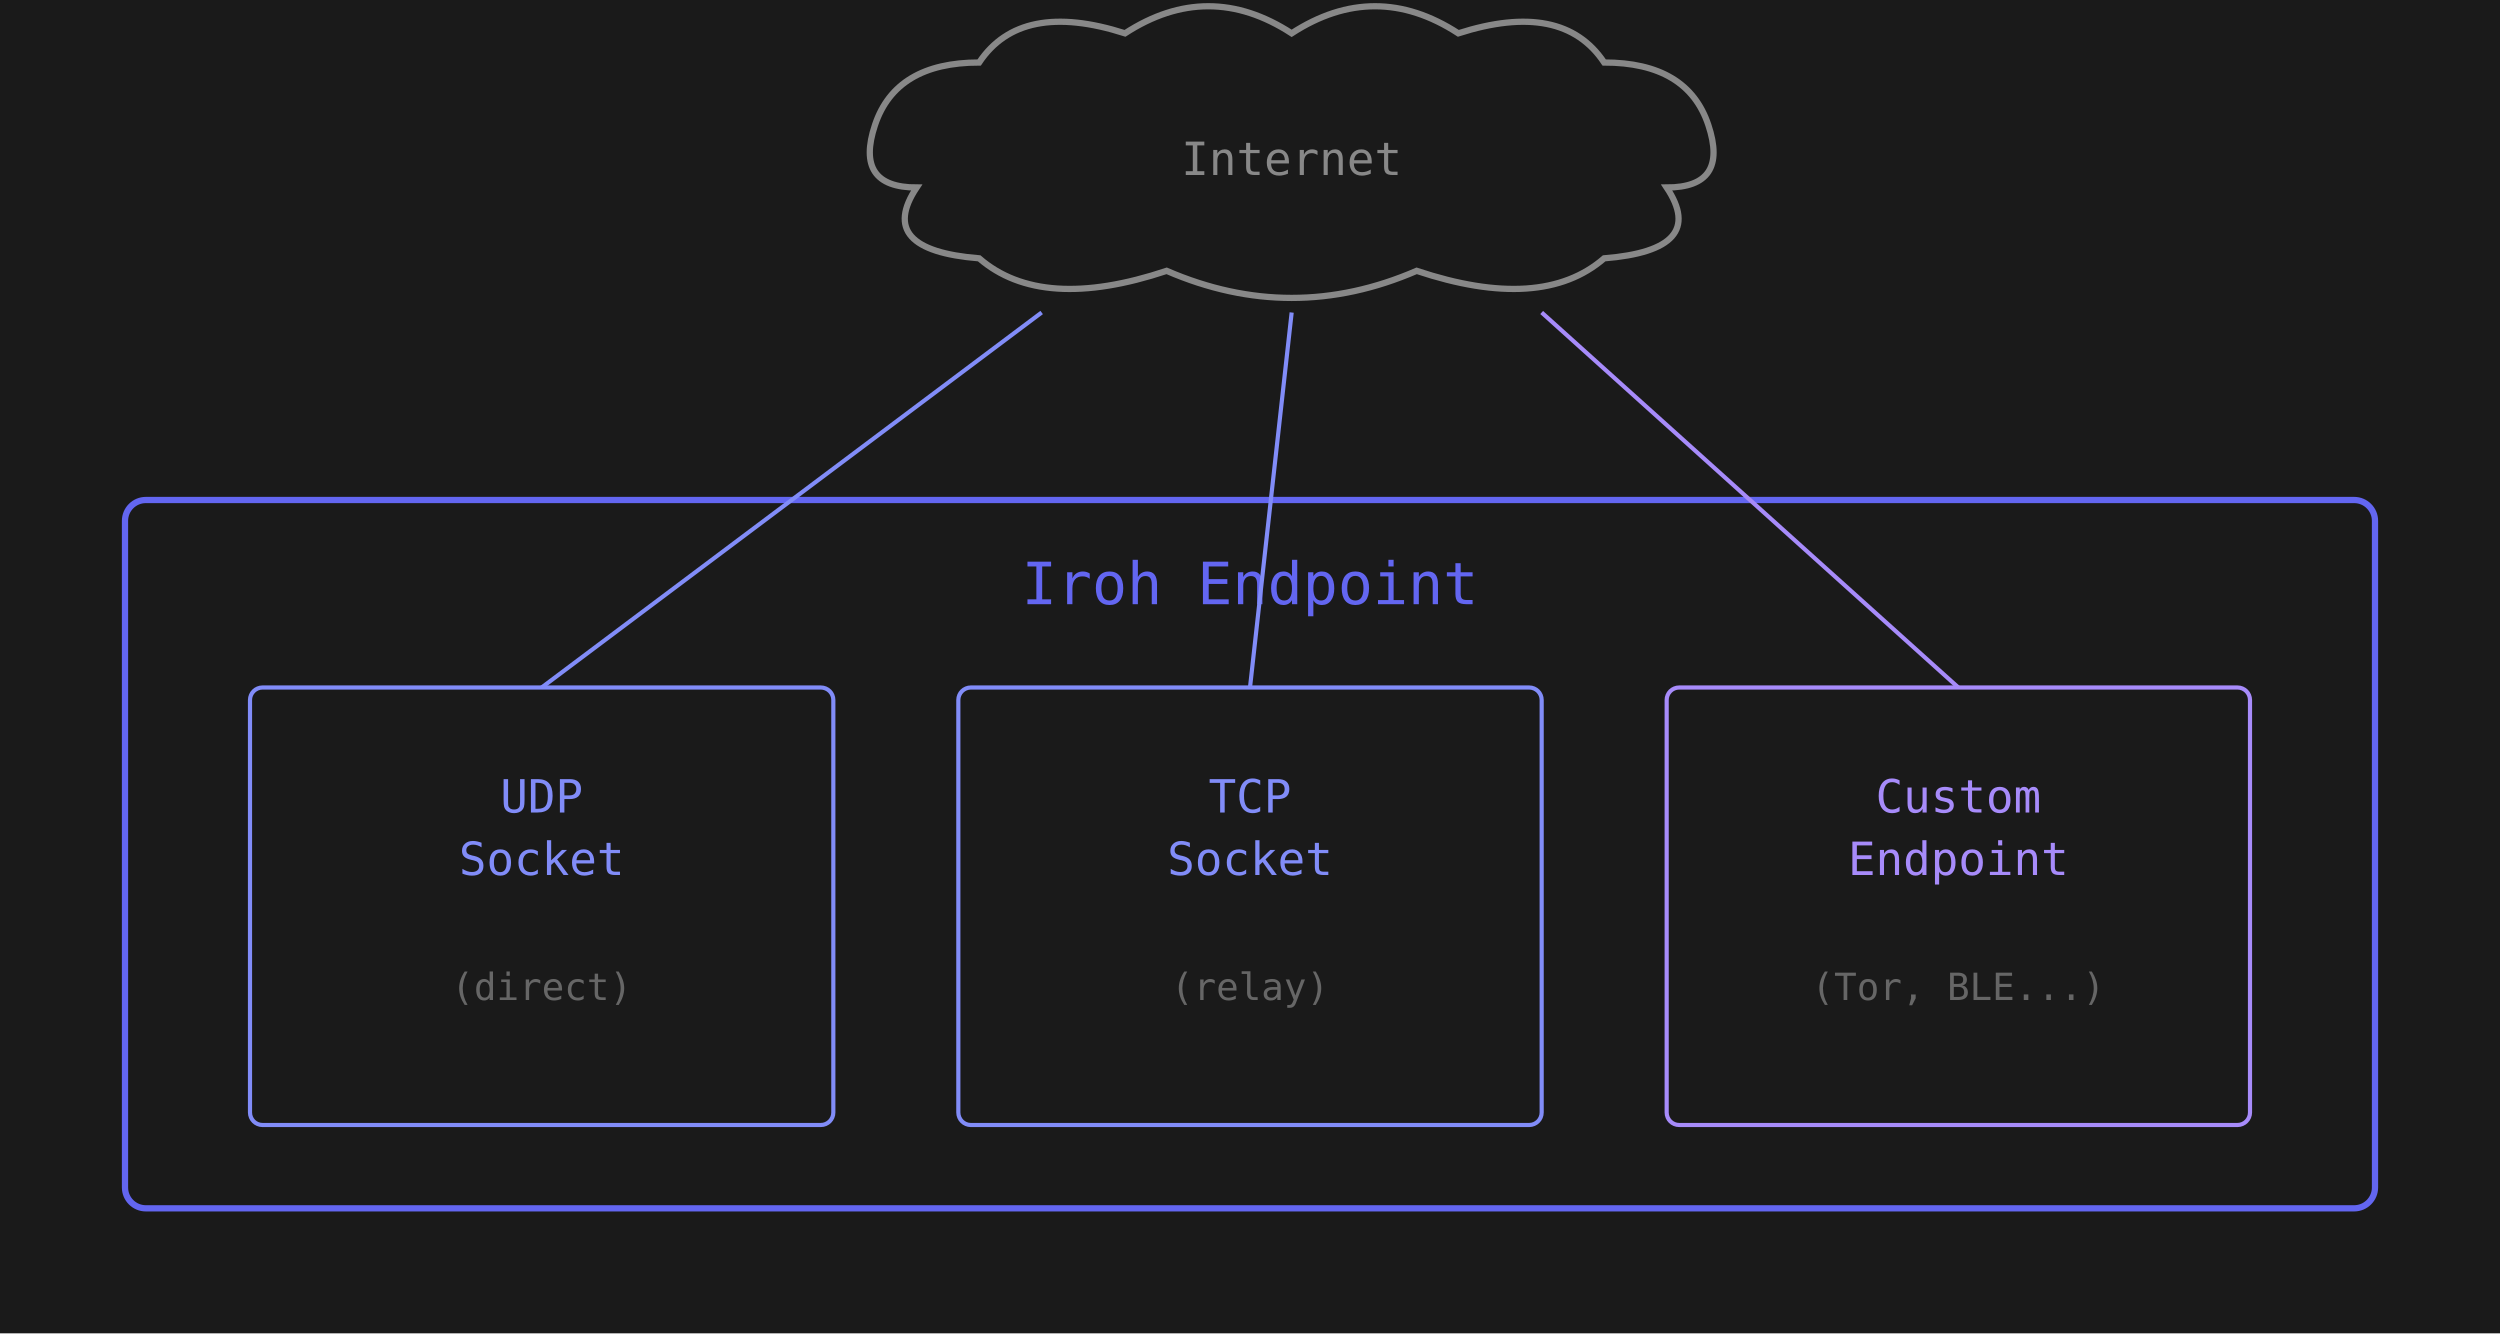
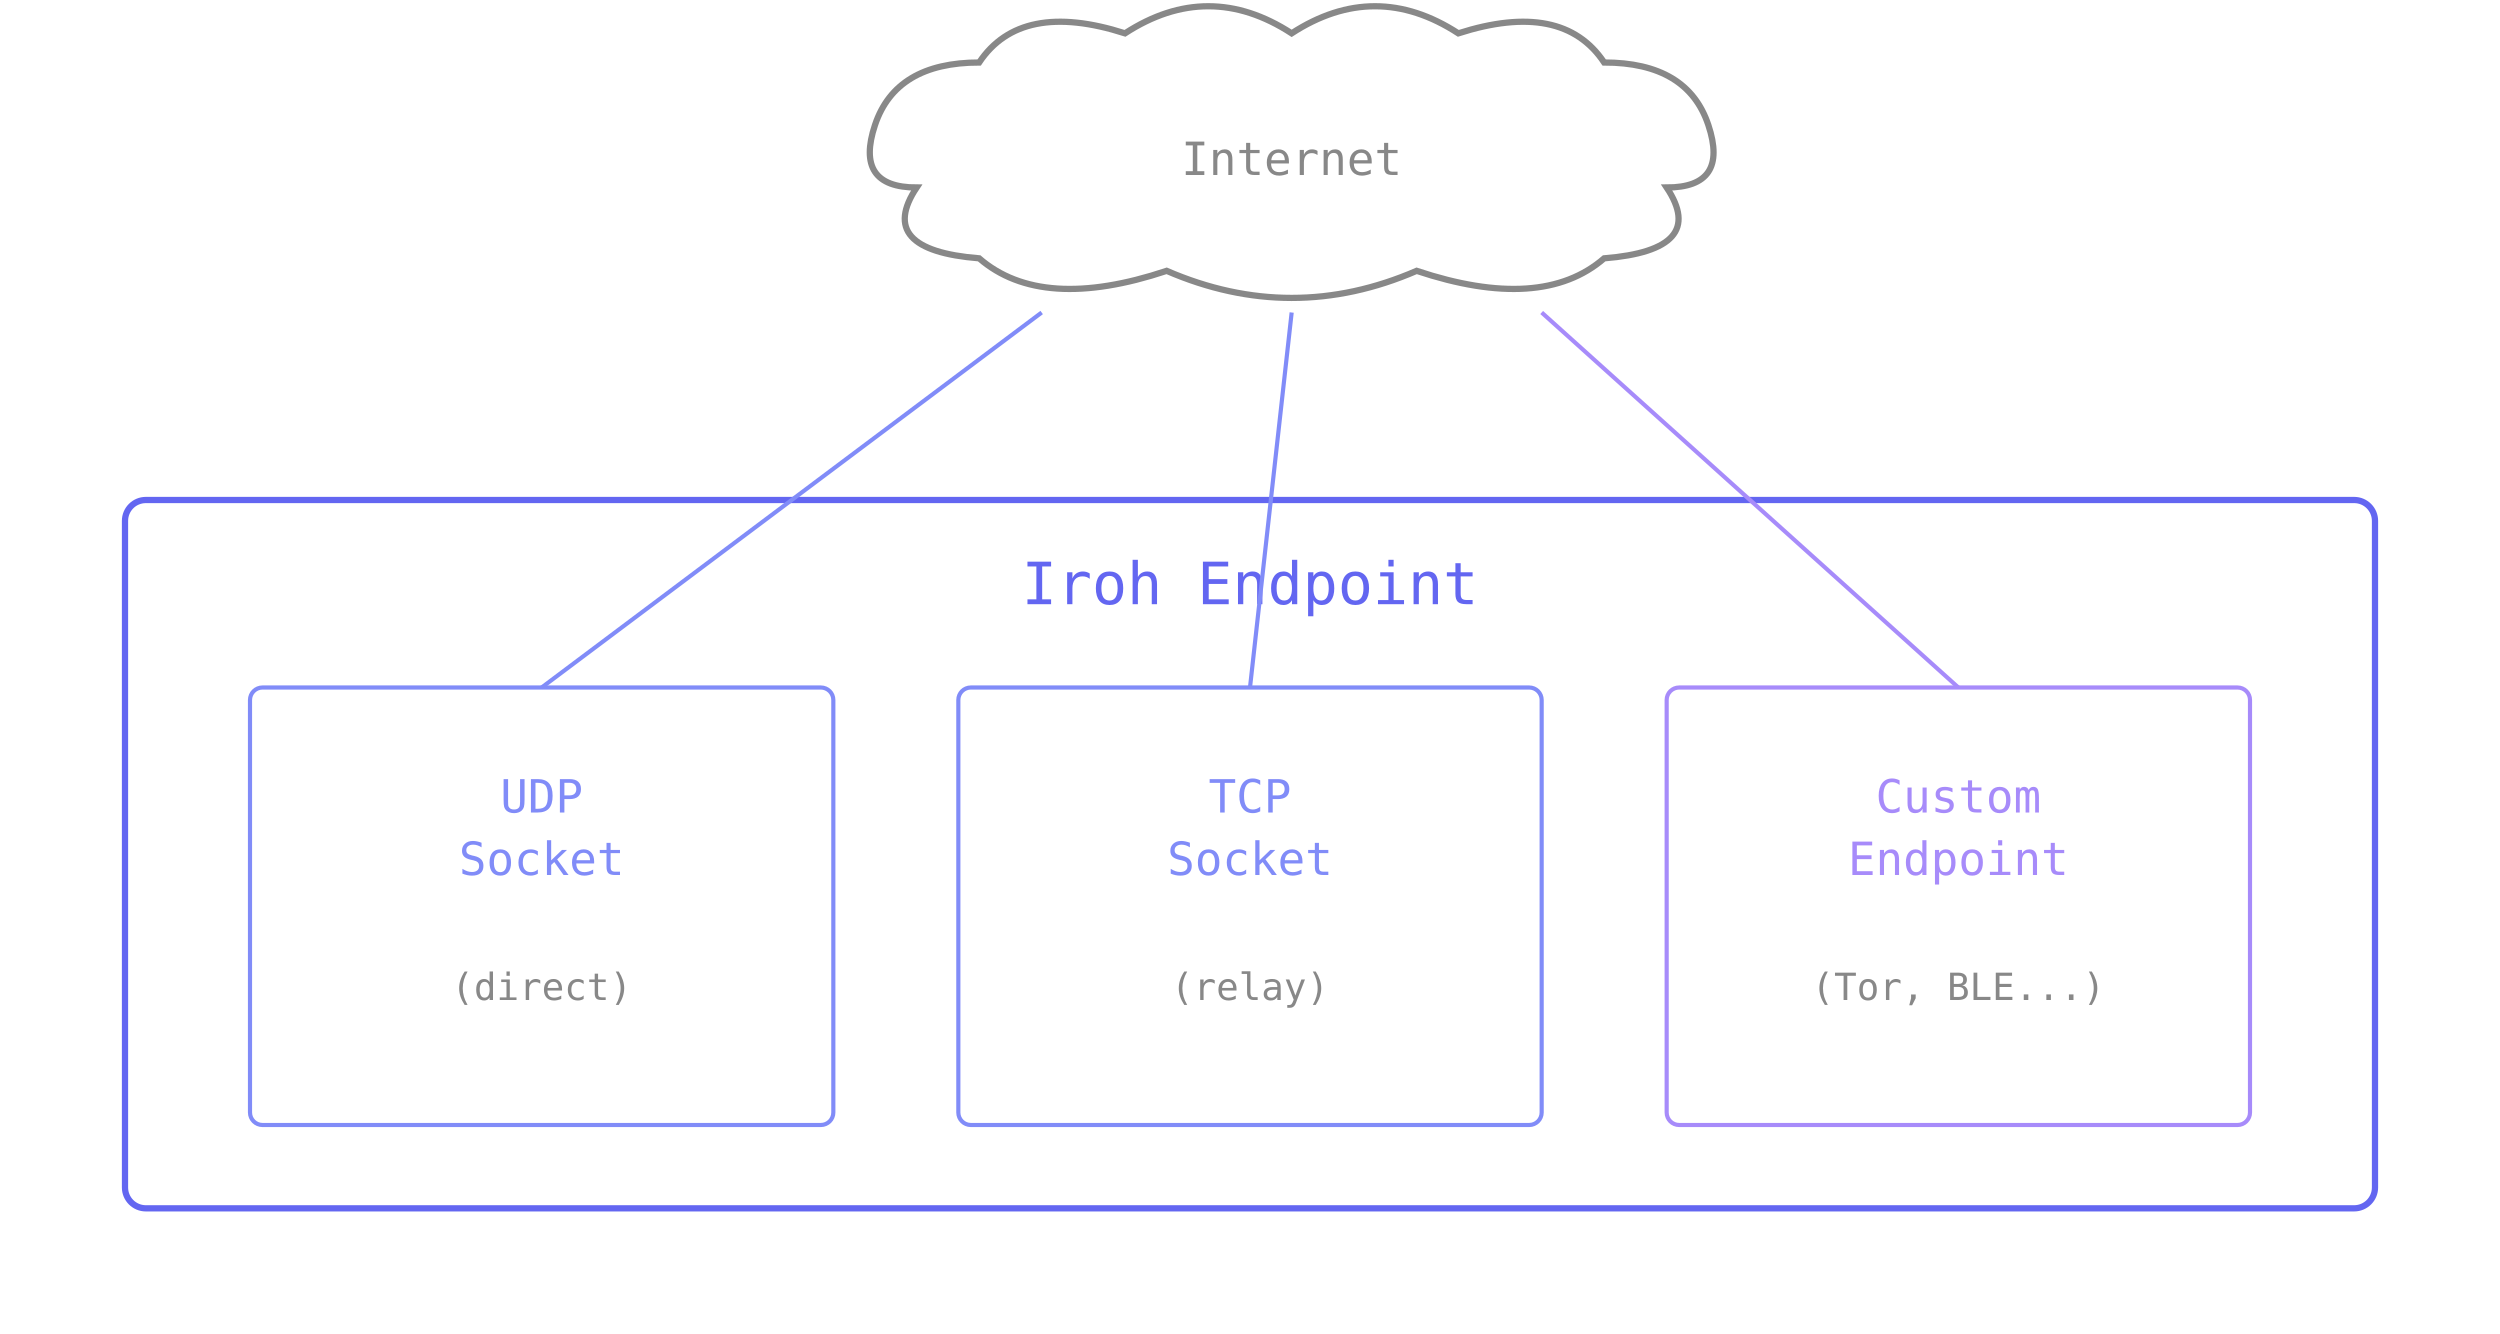
<svg xmlns="http://www.w3.org/2000/svg" viewBox="0 0 600 320">
-   <rect width="600" height="320" fill="#1a1a1a" />
  <path d="M220,45            Q205,45 210,30            Q215,15 235,15            Q245,0 270,8            Q290,-5 310,8            Q330,-5 350,8            Q375,0 385,15            Q405,15 410,30            Q415,45 400,45            Q410,60 385,62            Q370,75 340,65            Q310,78 280,65            Q250,75 235,62            Q210,60 220,45            Z" fill="none" stroke="#888" stroke-width="1.5" />
  <text x="310" y="42" text-anchor="middle" font-family="'Space Mono', monospace" font-size="11" fill="#888">Internet</text>
  <rect x="30" y="120" width="540" height="170" rx="5" fill="none" stroke="#6366f1" stroke-width="1.5" />
  <text x="300" y="145" text-anchor="middle" font-family="'Space Mono', monospace" font-size="14" fill="#6366f1">Iroh Endpoint</text>
  <rect x="60" y="165" width="140" height="105" rx="3" fill="none" stroke="#818cf8" stroke-width="1" />
  <text x="130" y="195" text-anchor="middle" font-family="'Space Mono', monospace" font-size="11" fill="#818cf8">UDP</text>
  <text x="130" y="210" text-anchor="middle" font-family="'Space Mono', monospace" font-size="11" fill="#818cf8">Socket</text>
-   <text x="130" y="240" text-anchor="middle" font-family="'Space Mono', monospace" font-size="9" fill="#666">(direct)</text>
+   <text x="130" y="240" text-anchor="middle" font-family="'Space Mono', monospace" font-size="9" fill="#888">(direct)</text>
  <rect x="230" y="165" width="140" height="105" rx="3" fill="none" stroke="#818cf8" stroke-width="1" />
  <text x="300" y="195" text-anchor="middle" font-family="'Space Mono', monospace" font-size="11" fill="#818cf8">TCP</text>
  <text x="300" y="210" text-anchor="middle" font-family="'Space Mono', monospace" font-size="11" fill="#818cf8">Socket</text>
-   <text x="300" y="240" text-anchor="middle" font-family="'Space Mono', monospace" font-size="9" fill="#666">(relay)</text>
+   <text x="300" y="240" text-anchor="middle" font-family="'Space Mono', monospace" font-size="9" fill="#888">(relay)</text>
  <rect x="400" y="165" width="140" height="105" rx="3" fill="none" stroke="#a78bfa" stroke-width="1" />
  <text x="470" y="195" text-anchor="middle" font-family="'Space Mono', monospace" font-size="11" fill="#a78bfa">Custom</text>
  <text x="470" y="210" text-anchor="middle" font-family="'Space Mono', monospace" font-size="11" fill="#a78bfa">Endpoint</text>
-   <text x="470" y="240" text-anchor="middle" font-family="'Space Mono', monospace" font-size="9" fill="#666">(Tor, BLE...)</text>
+   <text x="470" y="240" text-anchor="middle" font-family="'Space Mono', monospace" font-size="9" fill="#888">(Tor, BLE...)</text>
  <line x1="130" y1="165" x2="250" y2="75" stroke="#818cf8" stroke-width="1" />
  <line x1="300" y1="165" x2="310" y2="75" stroke="#818cf8" stroke-width="1" />
  <line x1="470" y1="165" x2="370" y2="75" stroke="#a78bfa" stroke-width="1" />
</svg>
